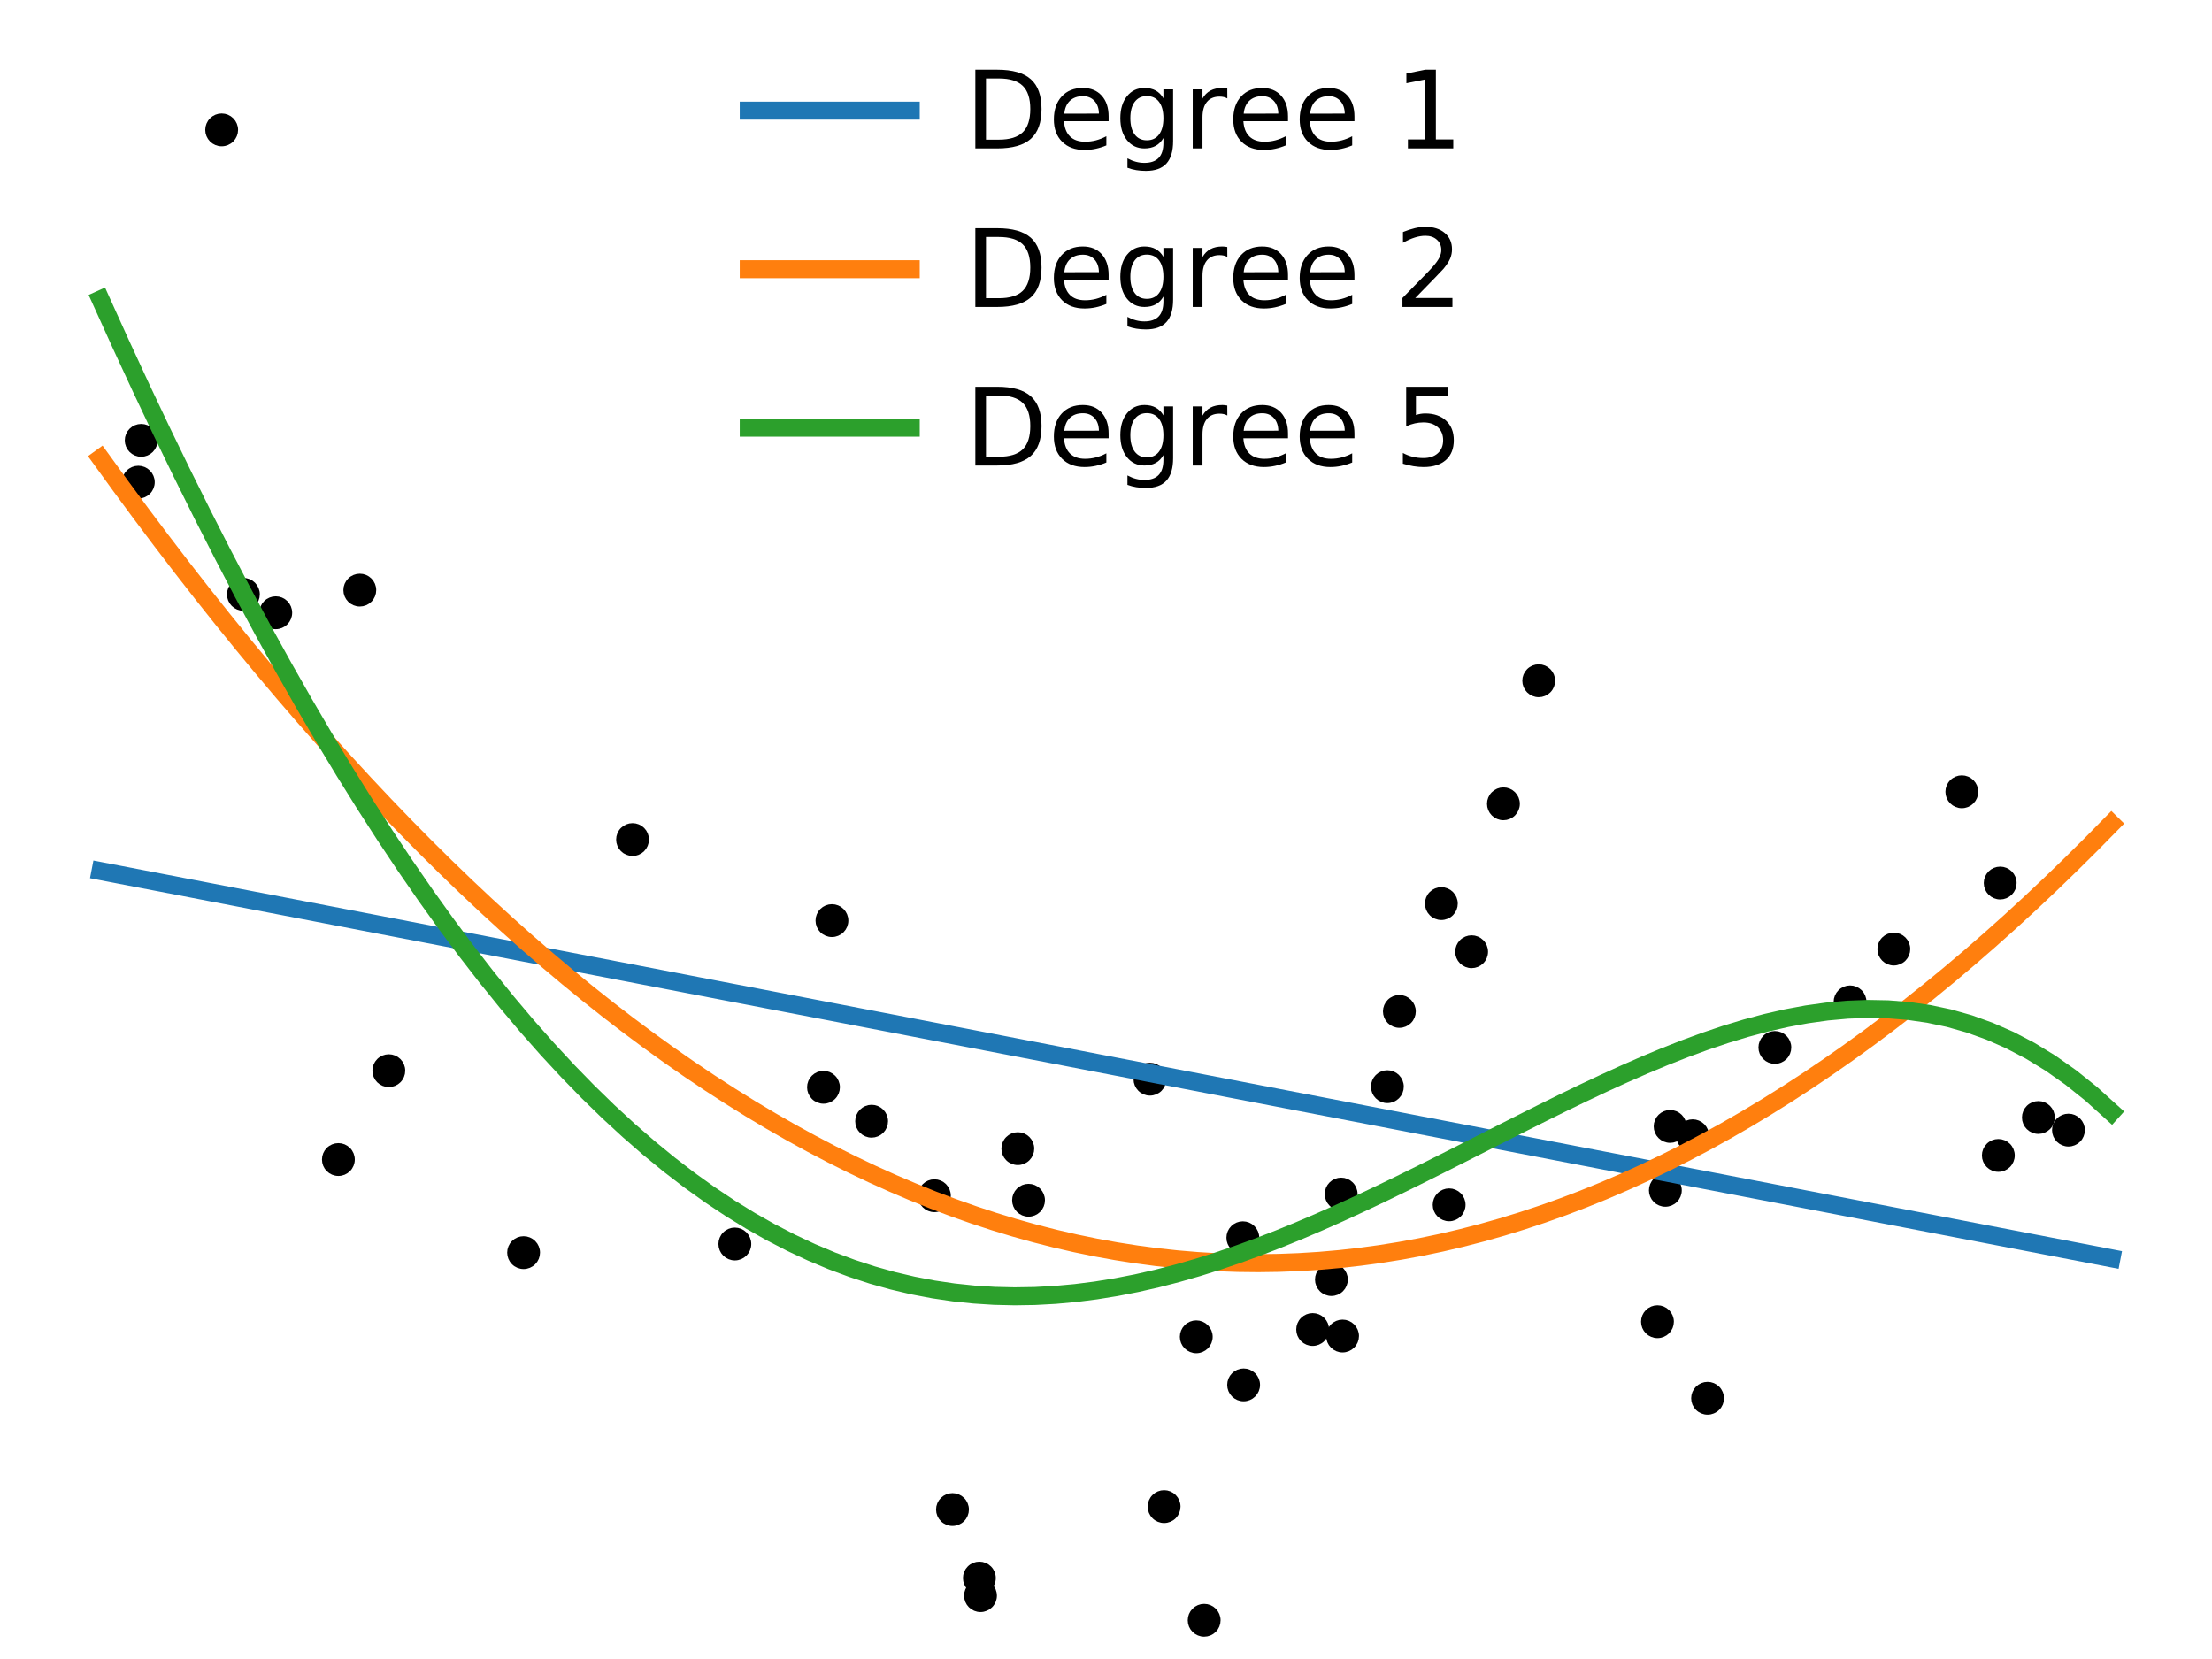
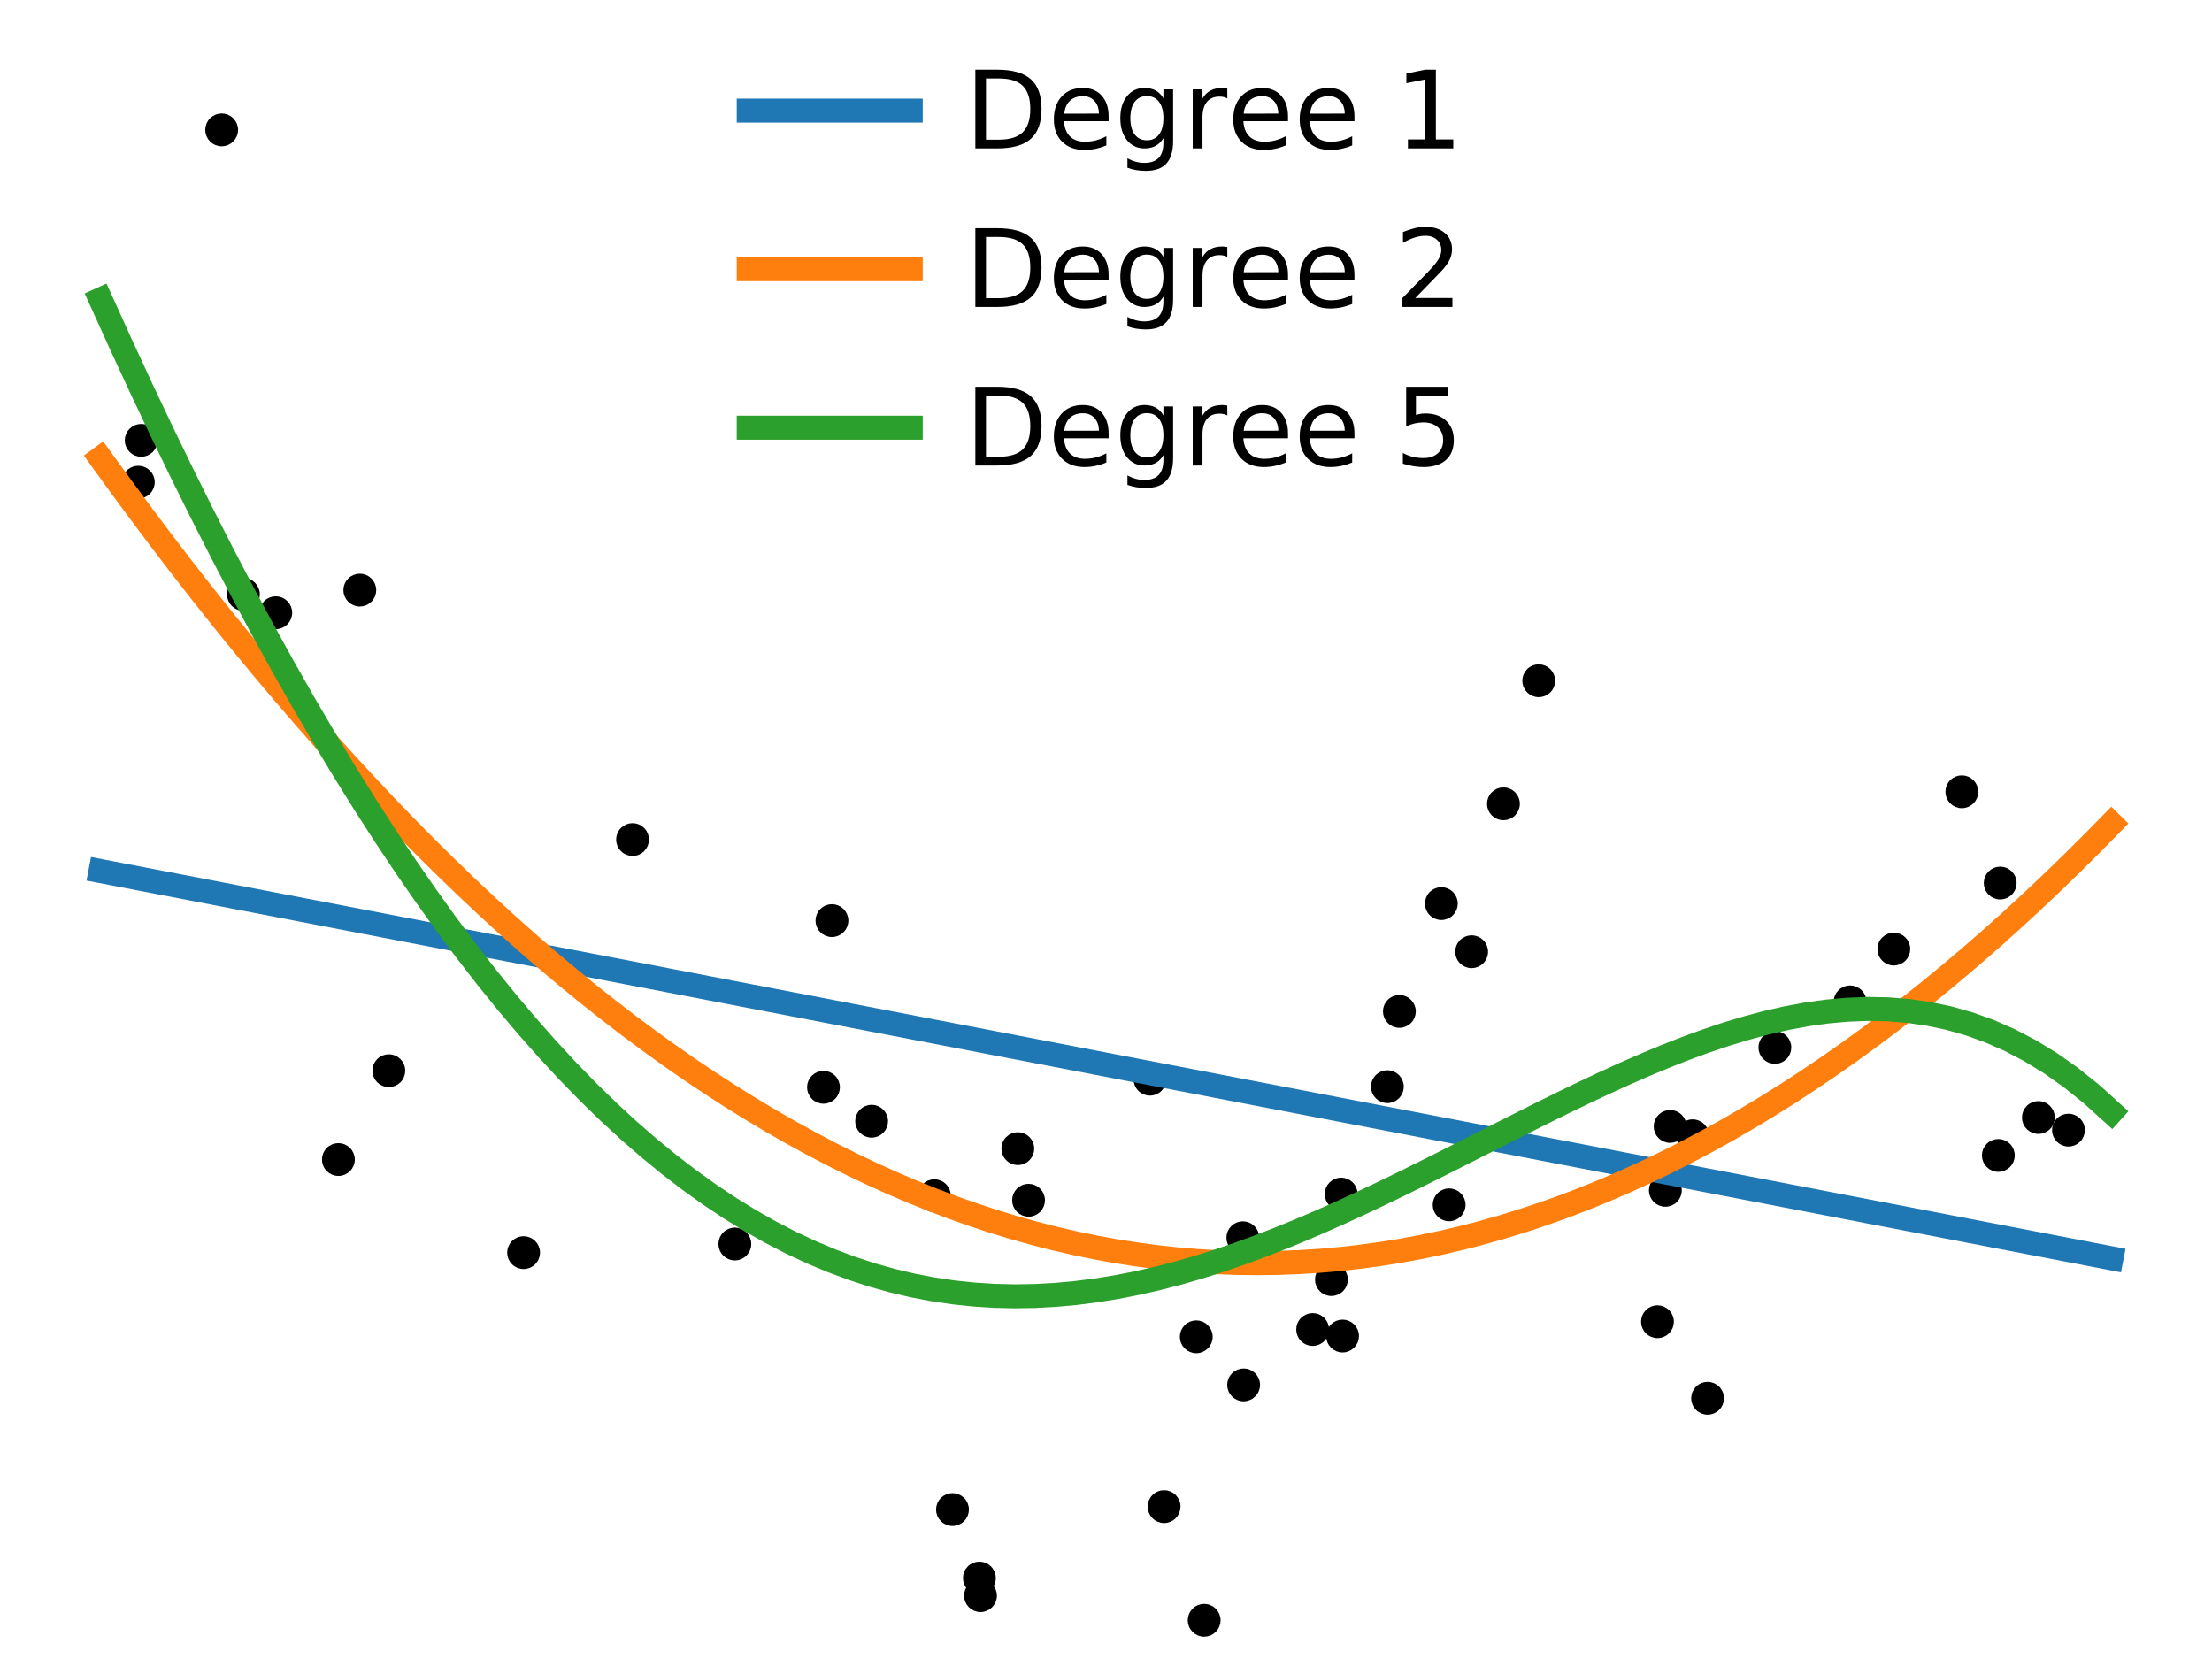
<svg xmlns="http://www.w3.org/2000/svg" xmlns:xlink="http://www.w3.org/1999/xlink" height="276.48pt" version="1.1" viewBox="0 0 368.64 276.48" width="368.64pt">
  <defs>
    <style type="text/css">
*{stroke-linecap:butt;stroke-linejoin:round;}
  </style>
  </defs>
  <g id="figure_1">
    <g id="patch_1">
      <path d="M 0 276.48  L 368.64 276.48  L 368.64 0  L 0 0  z " style="fill:none;" />
    </g>
    <g id="axes_1">
      <g id="PathCollection_1">
        <defs>
-           <path d="M 0 2.236  C 0.593 2.236 1.162 2 1.581 1.581  C 2 1.162 2.236 0.593 2.236 0  C 2.236 -0.593 2 -1.162 1.581 -1.581  C 1.162 -2 0.593 -2.236 0 -2.236  C -0.593 -2.236 -1.162 -2 -1.581 -1.581  C -2 -1.162 -2.236 -0.593 -2.236 0  C -2.236 0.593 -2 1.162 -1.581 1.581  C -1.162 2 -0.593 2.236 0 2.236  z " id="m87a93c6118" style="stroke:#000000;" />
+           <path d="M 0 2.236  C 0.593 2.236 1.162 2 1.581 1.581  C 2 1.162 2.236 0.593 2.236 0  C 2.236 -0.593 2 -1.162 1.581 -1.581  C 1.162 -2 0.593 -2.236 0 -2.236  C -0.593 -2.236 -1.162 -2 -1.581 -1.581  C -2 -1.162 -2.236 -0.593 -2.236 0  C -2.236 0.593 -2 1.162 -1.581 1.581  C -1.162 2 -0.593 2.236 0 2.236  z " id="mb691e3d648" style="stroke:#000000;" />
        </defs>
-         <g clip-path="url(#p1584c50251)">
-           <use style="stroke:#000000;" x="200.679" xlink:href="#m87a93c6118" y="270.03" />
-           <use style="stroke:#000000;" x="256.436" xlink:href="#m87a93c6118" y="113.452" />
-           <use style="stroke:#000000;" x="218.759" xlink:href="#m87a93c6118" y="221.569" />
-           <use style="stroke:#000000;" x="199.362" xlink:href="#m87a93c6118" y="222.787" />
-           <use style="stroke:#000000;" x="158.735" xlink:href="#m87a93c6118" y="251.57" />
-           <use style="stroke:#000000;" x="233.213" xlink:href="#m87a93c6118" y="168.555" />
-           <use style="stroke:#000000;" x="163.404" xlink:href="#m87a93c6118" y="265.923" />
-           <use style="stroke:#000000;" x="315.614" xlink:href="#m87a93c6118" y="158.167" />
-           <use style="stroke:#000000;" x="339.706" xlink:href="#m87a93c6118" y="186.234" />
-           <use style="stroke:#000000;" x="145.258" xlink:href="#m87a93c6118" y="186.855" />
-           <use style="stroke:#000000;" x="282.085" xlink:href="#m87a93c6118" y="189.277" />
-           <use style="stroke:#000000;" x="194.003" xlink:href="#m87a93c6118" y="251.081" />
-           <use style="stroke:#000000;" x="207.124" xlink:href="#m87a93c6118" y="206.276" />
-           <use style="stroke:#000000;" x="326.949" xlink:href="#m87a93c6118" y="131.954" />
-           <use style="stroke:#000000;" x="40.562" xlink:href="#m87a93c6118" y="99.048" />
-           <use style="stroke:#000000;" x="45.956" xlink:href="#m87a93c6118" y="102.115" />
-           <use style="stroke:#000000;" x="23.532" xlink:href="#m87a93c6118" y="73.387" />
-           <use style="stroke:#000000;" x="295.79" xlink:href="#m87a93c6118" y="174.562" />
-           <use style="stroke:#000000;" x="277.538" xlink:href="#m87a93c6118" y="198.373" />
-           <use style="stroke:#000000;" x="308.321" xlink:href="#m87a93c6118" y="166.965" />
-           <use style="stroke:#000000;" x="344.718" xlink:href="#m87a93c6118" y="188.337" />
-           <use style="stroke:#000000;" x="284.576" xlink:href="#m87a93c6118" y="233.031" />
-           <use style="stroke:#000000;" x="171.411" xlink:href="#m87a93c6118" y="200.027" />
-           <use style="stroke:#000000;" x="278.333" xlink:href="#m87a93c6118" y="187.723" />
-           <use style="stroke:#000000;" x="56.393" xlink:href="#m87a93c6118" y="193.241" />
-           <use style="stroke:#000000;" x="231.211" xlink:href="#m87a93c6118" y="181.098" />
-           <use style="stroke:#000000;" x="64.798" xlink:href="#m87a93c6118" y="178.434" />
-           <use style="stroke:#000000;" x="333.341" xlink:href="#m87a93c6118" y="147.164" />
-           <use style="stroke:#000000;" x="191.642" xlink:href="#m87a93c6118" y="179.85" />
-           <use style="stroke:#000000;" x="155.721" xlink:href="#m87a93c6118" y="199.273" />
-           <use style="stroke:#000000;" x="105.416" xlink:href="#m87a93c6118" y="139.916" />
-           <use style="stroke:#000000;" x="276.223" xlink:href="#m87a93c6118" y="220.27" />
-           <use style="stroke:#000000;" x="169.625" xlink:href="#m87a93c6118" y="191.424" />
-           <use style="stroke:#000000;" x="207.254" xlink:href="#m87a93c6118" y="230.798" />
-           <use style="stroke:#000000;" x="23.053" xlink:href="#m87a93c6118" y="80.356" />
-           <use style="stroke:#000000;" x="223.743" xlink:href="#m87a93c6118" y="222.658" />
-           <use style="stroke:#000000;" x="221.886" xlink:href="#m87a93c6118" y="213.247" />
-           <use style="stroke:#000000;" x="223.508" xlink:href="#m87a93c6118" y="198.994" />
-           <use style="stroke:#000000;" x="333.032" xlink:href="#m87a93c6118" y="192.555" />
-           <use style="stroke:#000000;" x="245.253" xlink:href="#m87a93c6118" y="158.609" />
-           <use style="stroke:#000000;" x="137.237" xlink:href="#m87a93c6118" y="181.2" />
-           <use style="stroke:#000000;" x="163.218" xlink:href="#m87a93c6118" y="262.99" />
-           <use style="stroke:#000000;" x="250.552" xlink:href="#m87a93c6118" y="133.959" />
-           <use style="stroke:#000000;" x="36.94" xlink:href="#m87a93c6118" y="21.648" />
-           <use style="stroke:#000000;" x="240.208" xlink:href="#m87a93c6118" y="150.588" />
-           <use style="stroke:#000000;" x="241.505" xlink:href="#m87a93c6118" y="200.79" />
-           <use style="stroke:#000000;" x="87.261" xlink:href="#m87a93c6118" y="208.757" />
-           <use style="stroke:#000000;" x="59.963" xlink:href="#m87a93c6118" y="98.344" />
-           <use style="stroke:#000000;" x="122.465" xlink:href="#m87a93c6118" y="207.319" />
-           <use style="stroke:#000000;" x="138.646" xlink:href="#m87a93c6118" y="153.422" />
+         <g clip-path="url(#pc27469574c)">
+           <use style="stroke:#000000;" x="200.679" xlink:href="#mb691e3d648" y="270.03" />
+           <use style="stroke:#000000;" x="256.436" xlink:href="#mb691e3d648" y="113.452" />
+           <use style="stroke:#000000;" x="218.759" xlink:href="#mb691e3d648" y="221.569" />
+           <use style="stroke:#000000;" x="199.362" xlink:href="#mb691e3d648" y="222.787" />
+           <use style="stroke:#000000;" x="158.735" xlink:href="#mb691e3d648" y="251.57" />
+           <use style="stroke:#000000;" x="233.213" xlink:href="#mb691e3d648" y="168.555" />
+           <use style="stroke:#000000;" x="163.404" xlink:href="#mb691e3d648" y="265.923" />
+           <use style="stroke:#000000;" x="315.614" xlink:href="#mb691e3d648" y="158.167" />
+           <use style="stroke:#000000;" x="339.706" xlink:href="#mb691e3d648" y="186.234" />
+           <use style="stroke:#000000;" x="145.258" xlink:href="#mb691e3d648" y="186.855" />
+           <use style="stroke:#000000;" x="282.085" xlink:href="#mb691e3d648" y="189.277" />
+           <use style="stroke:#000000;" x="194.003" xlink:href="#mb691e3d648" y="251.081" />
+           <use style="stroke:#000000;" x="207.124" xlink:href="#mb691e3d648" y="206.276" />
+           <use style="stroke:#000000;" x="326.949" xlink:href="#mb691e3d648" y="131.954" />
+           <use style="stroke:#000000;" x="40.562" xlink:href="#mb691e3d648" y="99.048" />
+           <use style="stroke:#000000;" x="45.956" xlink:href="#mb691e3d648" y="102.115" />
+           <use style="stroke:#000000;" x="23.532" xlink:href="#mb691e3d648" y="73.387" />
+           <use style="stroke:#000000;" x="295.79" xlink:href="#mb691e3d648" y="174.562" />
+           <use style="stroke:#000000;" x="277.538" xlink:href="#mb691e3d648" y="198.373" />
+           <use style="stroke:#000000;" x="308.321" xlink:href="#mb691e3d648" y="166.965" />
+           <use style="stroke:#000000;" x="344.718" xlink:href="#mb691e3d648" y="188.337" />
+           <use style="stroke:#000000;" x="284.576" xlink:href="#mb691e3d648" y="233.031" />
+           <use style="stroke:#000000;" x="171.411" xlink:href="#mb691e3d648" y="200.027" />
+           <use style="stroke:#000000;" x="278.333" xlink:href="#mb691e3d648" y="187.723" />
+           <use style="stroke:#000000;" x="56.393" xlink:href="#mb691e3d648" y="193.241" />
+           <use style="stroke:#000000;" x="231.211" xlink:href="#mb691e3d648" y="181.098" />
+           <use style="stroke:#000000;" x="64.798" xlink:href="#mb691e3d648" y="178.434" />
+           <use style="stroke:#000000;" x="333.341" xlink:href="#mb691e3d648" y="147.164" />
+           <use style="stroke:#000000;" x="191.642" xlink:href="#mb691e3d648" y="179.85" />
+           <use style="stroke:#000000;" x="155.721" xlink:href="#mb691e3d648" y="199.273" />
+           <use style="stroke:#000000;" x="105.416" xlink:href="#mb691e3d648" y="139.916" />
+           <use style="stroke:#000000;" x="276.223" xlink:href="#mb691e3d648" y="220.27" />
+           <use style="stroke:#000000;" x="169.625" xlink:href="#mb691e3d648" y="191.424" />
+           <use style="stroke:#000000;" x="207.254" xlink:href="#mb691e3d648" y="230.798" />
+           <use style="stroke:#000000;" x="23.053" xlink:href="#mb691e3d648" y="80.356" />
+           <use style="stroke:#000000;" x="223.743" xlink:href="#mb691e3d648" y="222.658" />
+           <use style="stroke:#000000;" x="221.886" xlink:href="#mb691e3d648" y="213.247" />
+           <use style="stroke:#000000;" x="223.508" xlink:href="#mb691e3d648" y="198.994" />
+           <use style="stroke:#000000;" x="333.032" xlink:href="#mb691e3d648" y="192.555" />
+           <use style="stroke:#000000;" x="245.253" xlink:href="#mb691e3d648" y="158.609" />
+           <use style="stroke:#000000;" x="137.237" xlink:href="#mb691e3d648" y="181.2" />
+           <use style="stroke:#000000;" x="163.218" xlink:href="#mb691e3d648" y="262.99" />
+           <use style="stroke:#000000;" x="250.552" xlink:href="#mb691e3d648" y="133.959" />
+           <use style="stroke:#000000;" x="36.94" xlink:href="#mb691e3d648" y="21.648" />
+           <use style="stroke:#000000;" x="240.208" xlink:href="#mb691e3d648" y="150.588" />
+           <use style="stroke:#000000;" x="241.505" xlink:href="#mb691e3d648" y="200.79" />
+           <use style="stroke:#000000;" x="87.261" xlink:href="#mb691e3d648" y="208.757" />
+           <use style="stroke:#000000;" x="59.963" xlink:href="#mb691e3d648" y="98.344" />
+           <use style="stroke:#000000;" x="122.465" xlink:href="#mb691e3d648" y="207.319" />
+           <use style="stroke:#000000;" x="138.646" xlink:href="#mb691e3d648" y="153.422" />
        </g>
      </g>
      <g id="line2d_1">
-         <path clip-path="url(#p1584c50251)" d="M 16.756 145.167  L 20.141 145.819  L 23.527 146.471  L 26.912 147.122  L 30.297 147.774  L 33.682 148.426  L 37.067 149.078  L 40.452 149.73  L 43.837 150.382  L 47.222 151.034  L 50.608 151.686  L 53.993 152.337  L 57.378 152.989  L 60.763 153.641  L 64.148 154.293  L 67.533 154.945  L 70.918 155.597  L 74.303 156.249  L 77.689 156.9  L 81.074 157.552  L 84.459 158.204  L 87.844 158.856  L 91.229 159.508  L 94.614 160.16  L 97.999 160.812  L 101.384 161.463  L 104.77 162.115  L 108.155 162.767  L 111.54 163.419  L 114.925 164.071  L 118.31 164.723  L 121.695 165.375  L 125.08 166.026  L 128.465 166.678  L 131.851 167.33  L 135.236 167.982  L 138.621 168.634  L 142.006 169.286  L 145.391 169.938  L 148.776 170.589  L 152.161 171.241  L 155.546 171.893  L 158.932 172.545  L 162.317 173.197  L 165.702 173.849  L 169.087 174.501  L 172.472 175.152  L 175.857 175.804  L 179.242 176.456  L 182.627 177.108  L 186.013 177.76  L 189.398 178.412  L 192.783 179.064  L 196.168 179.715  L 199.553 180.367  L 202.938 181.019  L 206.323 181.671  L 209.708 182.323  L 213.094 182.975  L 216.479 183.627  L 219.864 184.278  L 223.249 184.93  L 226.634 185.582  L 230.019 186.234  L 233.404 186.886  L 236.789 187.538  L 240.175 188.19  L 243.56 188.842  L 246.945 189.493  L 250.33 190.145  L 253.715 190.797  L 257.1 191.449  L 260.485 192.101  L 263.87 192.753  L 267.256 193.405  L 270.641 194.056  L 274.026 194.708  L 277.411 195.36  L 280.796 196.012  L 284.181 196.664  L 287.566 197.316  L 290.951 197.968  L 294.337 198.619  L 297.722 199.271  L 301.107 199.923  L 304.492 200.575  L 307.877 201.227  L 311.262 201.879  L 314.647 202.531  L 318.032 203.182  L 321.418 203.834  L 324.803 204.486  L 328.188 205.138  L 331.573 205.79  L 334.958 206.442  L 338.343 207.094  L 341.728 207.745  L 345.113 208.397  L 348.499 209.049  L 351.884 209.701  " style="fill:none;stroke:#1f77b4;stroke-linecap:square;stroke-width:3;" />
+         <path clip-path="url(#pc27469574c)" d="M 16.756 145.167  L 20.141 145.819  L 23.527 146.471  L 26.912 147.122  L 30.297 147.774  L 33.682 148.426  L 37.067 149.078  L 40.452 149.73  L 43.837 150.382  L 47.222 151.034  L 50.608 151.686  L 53.993 152.337  L 57.378 152.989  L 60.763 153.641  L 64.148 154.293  L 67.533 154.945  L 70.918 155.597  L 74.303 156.249  L 77.689 156.9  L 81.074 157.552  L 84.459 158.204  L 87.844 158.856  L 91.229 159.508  L 94.614 160.16  L 97.999 160.812  L 101.384 161.463  L 104.77 162.115  L 108.155 162.767  L 111.54 163.419  L 114.925 164.071  L 118.31 164.723  L 121.695 165.375  L 125.08 166.026  L 128.465 166.678  L 131.851 167.33  L 135.236 167.982  L 138.621 168.634  L 142.006 169.286  L 145.391 169.938  L 148.776 170.589  L 152.161 171.241  L 155.546 171.893  L 158.932 172.545  L 162.317 173.197  L 165.702 173.849  L 169.087 174.501  L 172.472 175.152  L 175.857 175.804  L 179.242 176.456  L 182.627 177.108  L 186.013 177.76  L 189.398 178.412  L 192.783 179.064  L 196.168 179.715  L 199.553 180.367  L 202.938 181.019  L 206.323 181.671  L 209.708 182.323  L 213.094 182.975  L 216.479 183.627  L 219.864 184.278  L 223.249 184.93  L 226.634 185.582  L 230.019 186.234  L 233.404 186.886  L 236.789 187.538  L 240.175 188.19  L 243.56 188.842  L 246.945 189.493  L 250.33 190.145  L 253.715 190.797  L 257.1 191.449  L 260.485 192.101  L 263.87 192.753  L 267.256 193.405  L 270.641 194.056  L 274.026 194.708  L 277.411 195.36  L 280.796 196.012  L 284.181 196.664  L 287.566 197.316  L 290.951 197.968  L 294.337 198.619  L 297.722 199.271  L 301.107 199.923  L 304.492 200.575  L 307.877 201.227  L 311.262 201.879  L 314.647 202.531  L 318.032 203.182  L 321.418 203.834  L 324.803 204.486  L 328.188 205.138  L 331.573 205.79  L 334.958 206.442  L 338.343 207.094  L 341.728 207.745  L 345.113 208.397  L 348.499 209.049  L 351.884 209.701  " style="fill:none;stroke:#1f77b4;stroke-linecap:square;stroke-width:4;" />
      </g>
      <g id="line2d_2">
-         <path clip-path="url(#p1584c50251)" d="M 16.756 76.359  L 20.141 81.031  L 23.527 85.619  L 26.912 90.125  L 30.297 94.548  L 33.682 98.888  L 37.067 103.146  L 40.452 107.32  L 43.837 111.412  L 47.222 115.422  L 50.608 119.348  L 53.993 123.191  L 57.378 126.952  L 60.763 130.63  L 64.148 134.225  L 67.533 137.738  L 70.918 141.168  L 74.303 144.514  L 77.689 147.779  L 81.074 150.96  L 84.459 154.059  L 87.844 157.074  L 91.229 160.007  L 94.614 162.858  L 97.999 165.625  L 101.384 168.31  L 104.77 170.912  L 108.155 173.431  L 111.54 175.867  L 114.925 178.221  L 118.31 180.491  L 121.695 182.679  L 125.08 184.785  L 128.465 186.807  L 131.851 188.747  L 135.236 190.604  L 138.621 192.378  L 142.006 194.069  L 145.391 195.678  L 148.776 197.204  L 152.161 198.647  L 155.546 200.007  L 158.932 201.284  L 162.317 202.479  L 165.702 203.591  L 169.087 204.62  L 172.472 205.566  L 175.857 206.43  L 179.242 207.211  L 182.627 207.909  L 186.013 208.524  L 189.398 209.056  L 192.783 209.506  L 196.168 209.873  L 199.553 210.157  L 202.938 210.359  L 206.323 210.477  L 209.708 210.513  L 213.094 210.466  L 216.479 210.336  L 219.864 210.124  L 223.249 209.828  L 226.634 209.45  L 230.019 208.989  L 233.404 208.446  L 236.789 207.819  L 240.175 207.11  L 243.56 206.318  L 246.945 205.443  L 250.33 204.486  L 253.715 203.445  L 257.1 202.322  L 260.485 201.117  L 263.87 199.828  L 267.256 198.456  L 270.641 197.002  L 274.026 195.465  L 277.411 193.846  L 280.796 192.143  L 284.181 190.358  L 287.566 188.49  L 290.951 186.539  L 294.337 184.505  L 297.722 182.389  L 301.107 180.189  L 304.492 177.907  L 307.877 175.543  L 311.262 173.095  L 314.647 170.565  L 318.032 167.952  L 321.418 165.256  L 324.803 162.477  L 328.188 159.616  L 331.573 156.672  L 334.958 153.645  L 338.343 150.535  L 341.728 147.342  L 345.113 144.067  L 348.499 140.709  L 351.884 137.268  " style="fill:none;stroke:#ff7f0e;stroke-linecap:square;stroke-width:3;" />
+         <path clip-path="url(#pc27469574c)" d="M 16.756 76.359  L 20.141 81.031  L 23.527 85.619  L 26.912 90.125  L 30.297 94.548  L 33.682 98.888  L 37.067 103.146  L 40.452 107.32  L 43.837 111.412  L 47.222 115.422  L 50.608 119.348  L 53.993 123.191  L 57.378 126.952  L 60.763 130.63  L 64.148 134.225  L 67.533 137.738  L 70.918 141.168  L 74.303 144.514  L 77.689 147.779  L 81.074 150.96  L 84.459 154.059  L 87.844 157.074  L 91.229 160.007  L 94.614 162.858  L 97.999 165.625  L 101.384 168.31  L 104.77 170.912  L 108.155 173.431  L 111.54 175.867  L 114.925 178.221  L 118.31 180.491  L 121.695 182.679  L 125.08 184.785  L 128.465 186.807  L 131.851 188.747  L 135.236 190.604  L 138.621 192.378  L 142.006 194.069  L 145.391 195.678  L 148.776 197.204  L 152.161 198.647  L 155.546 200.007  L 158.932 201.284  L 162.317 202.479  L 165.702 203.591  L 169.087 204.62  L 172.472 205.566  L 175.857 206.43  L 179.242 207.211  L 182.627 207.909  L 186.013 208.524  L 189.398 209.056  L 192.783 209.506  L 196.168 209.873  L 199.553 210.157  L 202.938 210.359  L 206.323 210.477  L 209.708 210.513  L 213.094 210.466  L 216.479 210.336  L 219.864 210.124  L 223.249 209.828  L 226.634 209.45  L 230.019 208.989  L 233.404 208.446  L 236.789 207.819  L 240.175 207.11  L 243.56 206.318  L 246.945 205.443  L 250.33 204.486  L 253.715 203.445  L 257.1 202.322  L 260.485 201.117  L 263.87 199.828  L 267.256 198.456  L 270.641 197.002  L 274.026 195.465  L 277.411 193.846  L 280.796 192.143  L 284.181 190.358  L 287.566 188.49  L 290.951 186.539  L 294.337 184.505  L 297.722 182.389  L 301.107 180.189  L 304.492 177.907  L 307.877 175.543  L 311.262 173.095  L 314.647 170.565  L 318.032 167.952  L 321.418 165.256  L 324.803 162.477  L 328.188 159.616  L 331.573 156.672  L 334.958 153.645  L 338.343 150.535  L 341.728 147.342  L 345.113 144.067  L 348.499 140.709  L 351.884 137.268  " style="fill:none;stroke:#ff7f0e;stroke-linecap:square;stroke-width:4;" />
      </g>
      <g id="line2d_3">
-         <path clip-path="url(#p1584c50251)" d="M 16.756 49.9  L 20.141 57.369  L 23.527 64.677  L 26.912 71.821  L 30.297 78.8  L 33.682 85.612  L 37.067 92.256  L 40.452 98.73  L 43.837 105.034  L 47.222 111.165  L 50.608 117.123  L 53.993 122.907  L 57.378 128.515  L 60.763 133.948  L 64.148 139.204  L 67.533 144.283  L 70.918 149.183  L 74.303 153.906  L 77.689 158.45  L 81.074 162.816  L 84.459 167.002  L 87.844 171.011  L 91.229 174.84  L 94.614 178.492  L 97.999 181.966  L 101.384 185.263  L 104.77 188.383  L 108.155 191.328  L 111.54 194.098  L 114.925 196.694  L 118.31 199.118  L 121.695 201.371  L 125.08 203.455  L 128.465 205.37  L 131.851 207.119  L 135.236 208.704  L 138.621 210.126  L 142.006 211.389  L 145.391 212.494  L 148.776 213.443  L 152.161 214.24  L 155.546 214.887  L 158.932 215.388  L 162.317 215.744  L 165.702 215.961  L 169.087 216.04  L 172.472 215.986  L 175.857 215.802  L 179.242 215.493  L 182.627 215.062  L 186.013 214.514  L 189.398 213.854  L 192.783 213.085  L 196.168 212.213  L 199.553 211.242  L 202.938 210.178  L 206.323 209.027  L 209.708 207.793  L 213.094 206.483  L 216.479 205.102  L 219.864 203.657  L 223.249 202.153  L 226.634 200.598  L 230.019 198.998  L 233.404 197.359  L 236.789 195.69  L 240.175 193.997  L 243.56 192.288  L 246.945 190.57  L 250.33 188.852  L 253.715 187.141  L 257.1 185.446  L 260.485 183.775  L 263.87 182.138  L 267.256 180.543  L 270.641 178.999  L 274.026 177.516  L 277.411 176.104  L 280.796 174.772  L 284.181 173.53  L 287.566 172.389  L 290.951 171.36  L 294.337 170.452  L 297.722 169.678  L 301.107 169.048  L 304.492 168.574  L 307.877 168.268  L 311.262 168.141  L 314.647 168.207  L 318.032 168.476  L 321.418 168.963  L 324.803 169.68  L 328.188 170.64  L 331.573 171.857  L 334.958 173.345  L 338.343 175.117  L 341.728 177.188  L 345.113 179.572  L 348.499 182.284  L 351.884 185.339  " style="fill:none;stroke:#2ca02c;stroke-linecap:square;stroke-width:3;" />
+         <path clip-path="url(#pc27469574c)" d="M 16.756 49.9  L 20.141 57.369  L 23.527 64.677  L 26.912 71.821  L 30.297 78.8  L 33.682 85.612  L 37.067 92.256  L 40.452 98.73  L 43.837 105.034  L 47.222 111.165  L 50.608 117.123  L 53.993 122.907  L 57.378 128.515  L 60.763 133.948  L 64.148 139.204  L 67.533 144.283  L 70.918 149.183  L 74.303 153.906  L 77.689 158.45  L 81.074 162.816  L 84.459 167.002  L 87.844 171.011  L 91.229 174.84  L 94.614 178.492  L 97.999 181.966  L 101.384 185.263  L 104.77 188.383  L 108.155 191.328  L 111.54 194.098  L 114.925 196.694  L 118.31 199.118  L 121.695 201.371  L 125.08 203.455  L 128.465 205.37  L 131.851 207.119  L 135.236 208.704  L 138.621 210.126  L 142.006 211.389  L 145.391 212.494  L 148.776 213.443  L 152.161 214.24  L 155.546 214.887  L 158.932 215.388  L 162.317 215.744  L 165.702 215.961  L 169.087 216.04  L 172.472 215.986  L 175.857 215.802  L 179.242 215.493  L 182.627 215.062  L 186.013 214.514  L 189.398 213.854  L 192.783 213.085  L 196.168 212.213  L 199.553 211.242  L 202.938 210.178  L 206.323 209.027  L 209.708 207.793  L 213.094 206.483  L 216.479 205.102  L 219.864 203.657  L 223.249 202.153  L 226.634 200.598  L 230.019 198.998  L 233.404 197.359  L 236.789 195.69  L 240.175 193.997  L 243.56 192.288  L 246.945 190.57  L 250.33 188.852  L 253.715 187.141  L 257.1 185.446  L 260.485 183.775  L 263.87 182.138  L 267.256 180.543  L 270.641 178.999  L 274.026 177.516  L 277.411 176.104  L 280.796 174.772  L 284.181 173.53  L 287.566 172.389  L 290.951 171.36  L 294.337 170.452  L 297.722 169.678  L 301.107 169.048  L 304.492 168.574  L 307.877 168.268  L 311.262 168.141  L 314.647 168.207  L 318.032 168.476  L 321.418 168.963  L 324.803 169.68  L 328.188 170.64  L 331.573 171.857  L 334.958 173.345  L 338.343 175.117  L 341.728 177.188  L 345.113 179.572  L 348.499 182.284  L 351.884 185.339  " style="fill:none;stroke:#2ca02c;stroke-linecap:square;stroke-width:4;" />
      </g>
      <g id="legend_1">
        <g id="line2d_4">
-           <path d="M 124.779 18.436  L 151.779 18.436  " style="fill:none;stroke:#1f77b4;stroke-linecap:square;stroke-width:3;" />
+           <path d="M 124.779 18.436  L 151.779 18.436  " style="fill:none;stroke:#1f77b4;stroke-linecap:square;stroke-width:4;" />
        </g>
        <g id="line2d_5" />
        <g id="text_1">
          <defs>
            <path d="M 19.672 64.797  L 19.672 8.109  L 31.594 8.109  Q 46.688 8.109 53.688 14.938  Q 60.688 21.781 60.688 36.531  Q 60.688 51.172 53.688 57.984  Q 46.688 64.797 31.594 64.797  z M 9.812 72.906  L 30.078 72.906  Q 51.266 72.906 61.172 64.094  Q 71.094 55.281 71.094 36.531  Q 71.094 17.672 61.125 8.828  Q 51.172 0 30.078 0  L 9.812 0  z " id="DejaVuSans-68" />
            <path d="M 56.203 29.594  L 56.203 25.203  L 14.891 25.203  Q 15.484 15.922 20.484 11.062  Q 25.484 6.203 34.422 6.203  Q 39.594 6.203 44.453 7.469  Q 49.312 8.734 54.109 11.281  L 54.109 2.781  Q 49.266 0.734 44.188 -0.344  Q 39.109 -1.422 33.891 -1.422  Q 20.797 -1.422 13.156 6.188  Q 5.516 13.812 5.516 26.812  Q 5.516 40.234 12.766 48.109  Q 20.016 56 32.328 56  Q 43.359 56 49.781 48.891  Q 56.203 41.797 56.203 29.594  z M 47.219 32.234  Q 47.125 39.594 43.094 43.984  Q 39.062 48.391 32.422 48.391  Q 24.906 48.391 20.391 44.141  Q 15.875 39.891 15.188 32.172  z " id="DejaVuSans-101" />
            <path d="M 45.406 27.984  Q 45.406 37.75 41.375 43.109  Q 37.359 48.484 30.078 48.484  Q 22.859 48.484 18.828 43.109  Q 14.797 37.75 14.797 27.984  Q 14.797 18.266 18.828 12.891  Q 22.859 7.516 30.078 7.516  Q 37.359 7.516 41.375 12.891  Q 45.406 18.266 45.406 27.984  z M 54.391 6.781  Q 54.391 -7.172 48.188 -13.984  Q 42 -20.797 29.203 -20.797  Q 24.469 -20.797 20.266 -20.094  Q 16.062 -19.391 12.109 -17.922  L 12.109 -9.188  Q 16.062 -11.328 19.922 -12.344  Q 23.781 -13.375 27.781 -13.375  Q 36.625 -13.375 41.016 -8.766  Q 45.406 -4.156 45.406 5.172  L 45.406 9.625  Q 42.625 4.781 38.281 2.391  Q 33.938 0 27.875 0  Q 17.828 0 11.672 7.656  Q 5.516 15.328 5.516 27.984  Q 5.516 40.672 11.672 48.328  Q 17.828 56 27.875 56  Q 33.938 56 38.281 53.609  Q 42.625 51.219 45.406 46.391  L 45.406 54.688  L 54.391 54.688  z " id="DejaVuSans-103" />
            <path d="M 41.109 46.297  Q 39.594 47.172 37.812 47.578  Q 36.031 48 33.891 48  Q 26.266 48 22.188 43.047  Q 18.109 38.094 18.109 28.812  L 18.109 0  L 9.078 0  L 9.078 54.688  L 18.109 54.688  L 18.109 46.188  Q 20.953 51.172 25.484 53.578  Q 30.031 56 36.531 56  Q 37.453 56 38.578 55.875  Q 39.703 55.766 41.062 55.516  z " id="DejaVuSans-114" />
            <path id="DejaVuSans-32" />
            <path d="M 12.406 8.297  L 28.516 8.297  L 28.516 63.922  L 10.984 60.406  L 10.984 69.391  L 28.422 72.906  L 38.281 72.906  L 38.281 8.297  L 54.391 8.297  L 54.391 0  L 12.406 0  z " id="DejaVuSans-49" />
          </defs>
          <g transform="translate(160.7794 24.73639)scale(0.18 -0.18)">
            <use xlink:href="#DejaVuSans-68" />
            <use x="77.002" xlink:href="#DejaVuSans-101" />
            <use x="138.525" xlink:href="#DejaVuSans-103" />
            <use x="202.002" xlink:href="#DejaVuSans-114" />
            <use x="243.084" xlink:href="#DejaVuSans-101" />
            <use x="304.607" xlink:href="#DejaVuSans-101" />
            <use x="366.131" xlink:href="#DejaVuSans-32" />
            <use x="397.918" xlink:href="#DejaVuSans-49" />
          </g>
        </g>
        <g id="line2d_6">
-           <path d="M 124.779 44.857  L 151.779 44.857  " style="fill:none;stroke:#ff7f0e;stroke-linecap:square;stroke-width:3;" />
+           <path d="M 124.779 44.857  L 151.779 44.857  " style="fill:none;stroke:#ff7f0e;stroke-linecap:square;stroke-width:4;" />
        </g>
        <g id="line2d_7" />
        <g id="text_2">
          <defs>
            <path d="M 19.188 8.297  L 53.609 8.297  L 53.609 0  L 7.328 0  L 7.328 8.297  Q 12.938 14.109 22.625 23.891  Q 32.328 33.688 34.812 36.531  Q 39.547 41.844 41.422 45.531  Q 43.312 49.219 43.312 52.781  Q 43.312 58.594 39.234 62.25  Q 35.156 65.922 28.609 65.922  Q 23.969 65.922 18.812 64.312  Q 13.672 62.703 7.812 59.422  L 7.812 69.391  Q 13.766 71.781 18.938 73  Q 24.125 74.219 28.422 74.219  Q 39.75 74.219 46.484 68.547  Q 53.219 62.891 53.219 53.422  Q 53.219 48.922 51.531 44.891  Q 49.859 40.875 45.406 35.406  Q 44.188 33.984 37.641 27.219  Q 31.109 20.453 19.188 8.297  z " id="DejaVuSans-50" />
          </defs>
          <g transform="translate(160.7794 51.15701)scale(0.18 -0.18)">
            <use xlink:href="#DejaVuSans-68" />
            <use x="77.002" xlink:href="#DejaVuSans-101" />
            <use x="138.525" xlink:href="#DejaVuSans-103" />
            <use x="202.002" xlink:href="#DejaVuSans-114" />
            <use x="243.084" xlink:href="#DejaVuSans-101" />
            <use x="304.607" xlink:href="#DejaVuSans-101" />
            <use x="366.131" xlink:href="#DejaVuSans-32" />
            <use x="397.918" xlink:href="#DejaVuSans-50" />
          </g>
        </g>
        <g id="line2d_8">
-           <path d="M 124.779 71.278  L 151.779 71.278  " style="fill:none;stroke:#2ca02c;stroke-linecap:square;stroke-width:3;" />
+           <path d="M 124.779 71.278  L 151.779 71.278  " style="fill:none;stroke:#2ca02c;stroke-linecap:square;stroke-width:4;" />
        </g>
        <g id="line2d_9" />
        <g id="text_3">
          <defs>
            <path d="M 10.797 72.906  L 49.516 72.906  L 49.516 64.594  L 19.828 64.594  L 19.828 46.734  Q 21.969 47.469 24.109 47.828  Q 26.266 48.188 28.422 48.188  Q 40.625 48.188 47.75 41.5  Q 54.891 34.812 54.891 23.391  Q 54.891 11.625 47.562 5.094  Q 40.234 -1.422 26.906 -1.422  Q 22.312 -1.422 17.547 -0.641  Q 12.797 0.141 7.719 1.703  L 7.719 11.625  Q 12.109 9.234 16.797 8.062  Q 21.484 6.891 26.703 6.891  Q 35.156 6.891 40.078 11.328  Q 45.016 15.766 45.016 23.391  Q 45.016 31 40.078 35.438  Q 35.156 39.891 26.703 39.891  Q 22.75 39.891 18.812 39.016  Q 14.891 38.141 10.797 36.281  z " id="DejaVuSans-53" />
          </defs>
          <g transform="translate(160.7794 77.57764)scale(0.18 -0.18)">
            <use xlink:href="#DejaVuSans-68" />
            <use x="77.002" xlink:href="#DejaVuSans-101" />
            <use x="138.525" xlink:href="#DejaVuSans-103" />
            <use x="202.002" xlink:href="#DejaVuSans-114" />
            <use x="243.084" xlink:href="#DejaVuSans-101" />
            <use x="304.607" xlink:href="#DejaVuSans-101" />
            <use x="366.131" xlink:href="#DejaVuSans-32" />
            <use x="397.918" xlink:href="#DejaVuSans-53" />
          </g>
        </g>
      </g>
    </g>
  </g>
  <defs>
-     <clipPath id="p1584c50251">
+     <clipPath id="pc27469574c">
      <rect height="265.421" width="368.64" x="0" y="11.059" />
    </clipPath>
  </defs>
</svg>
